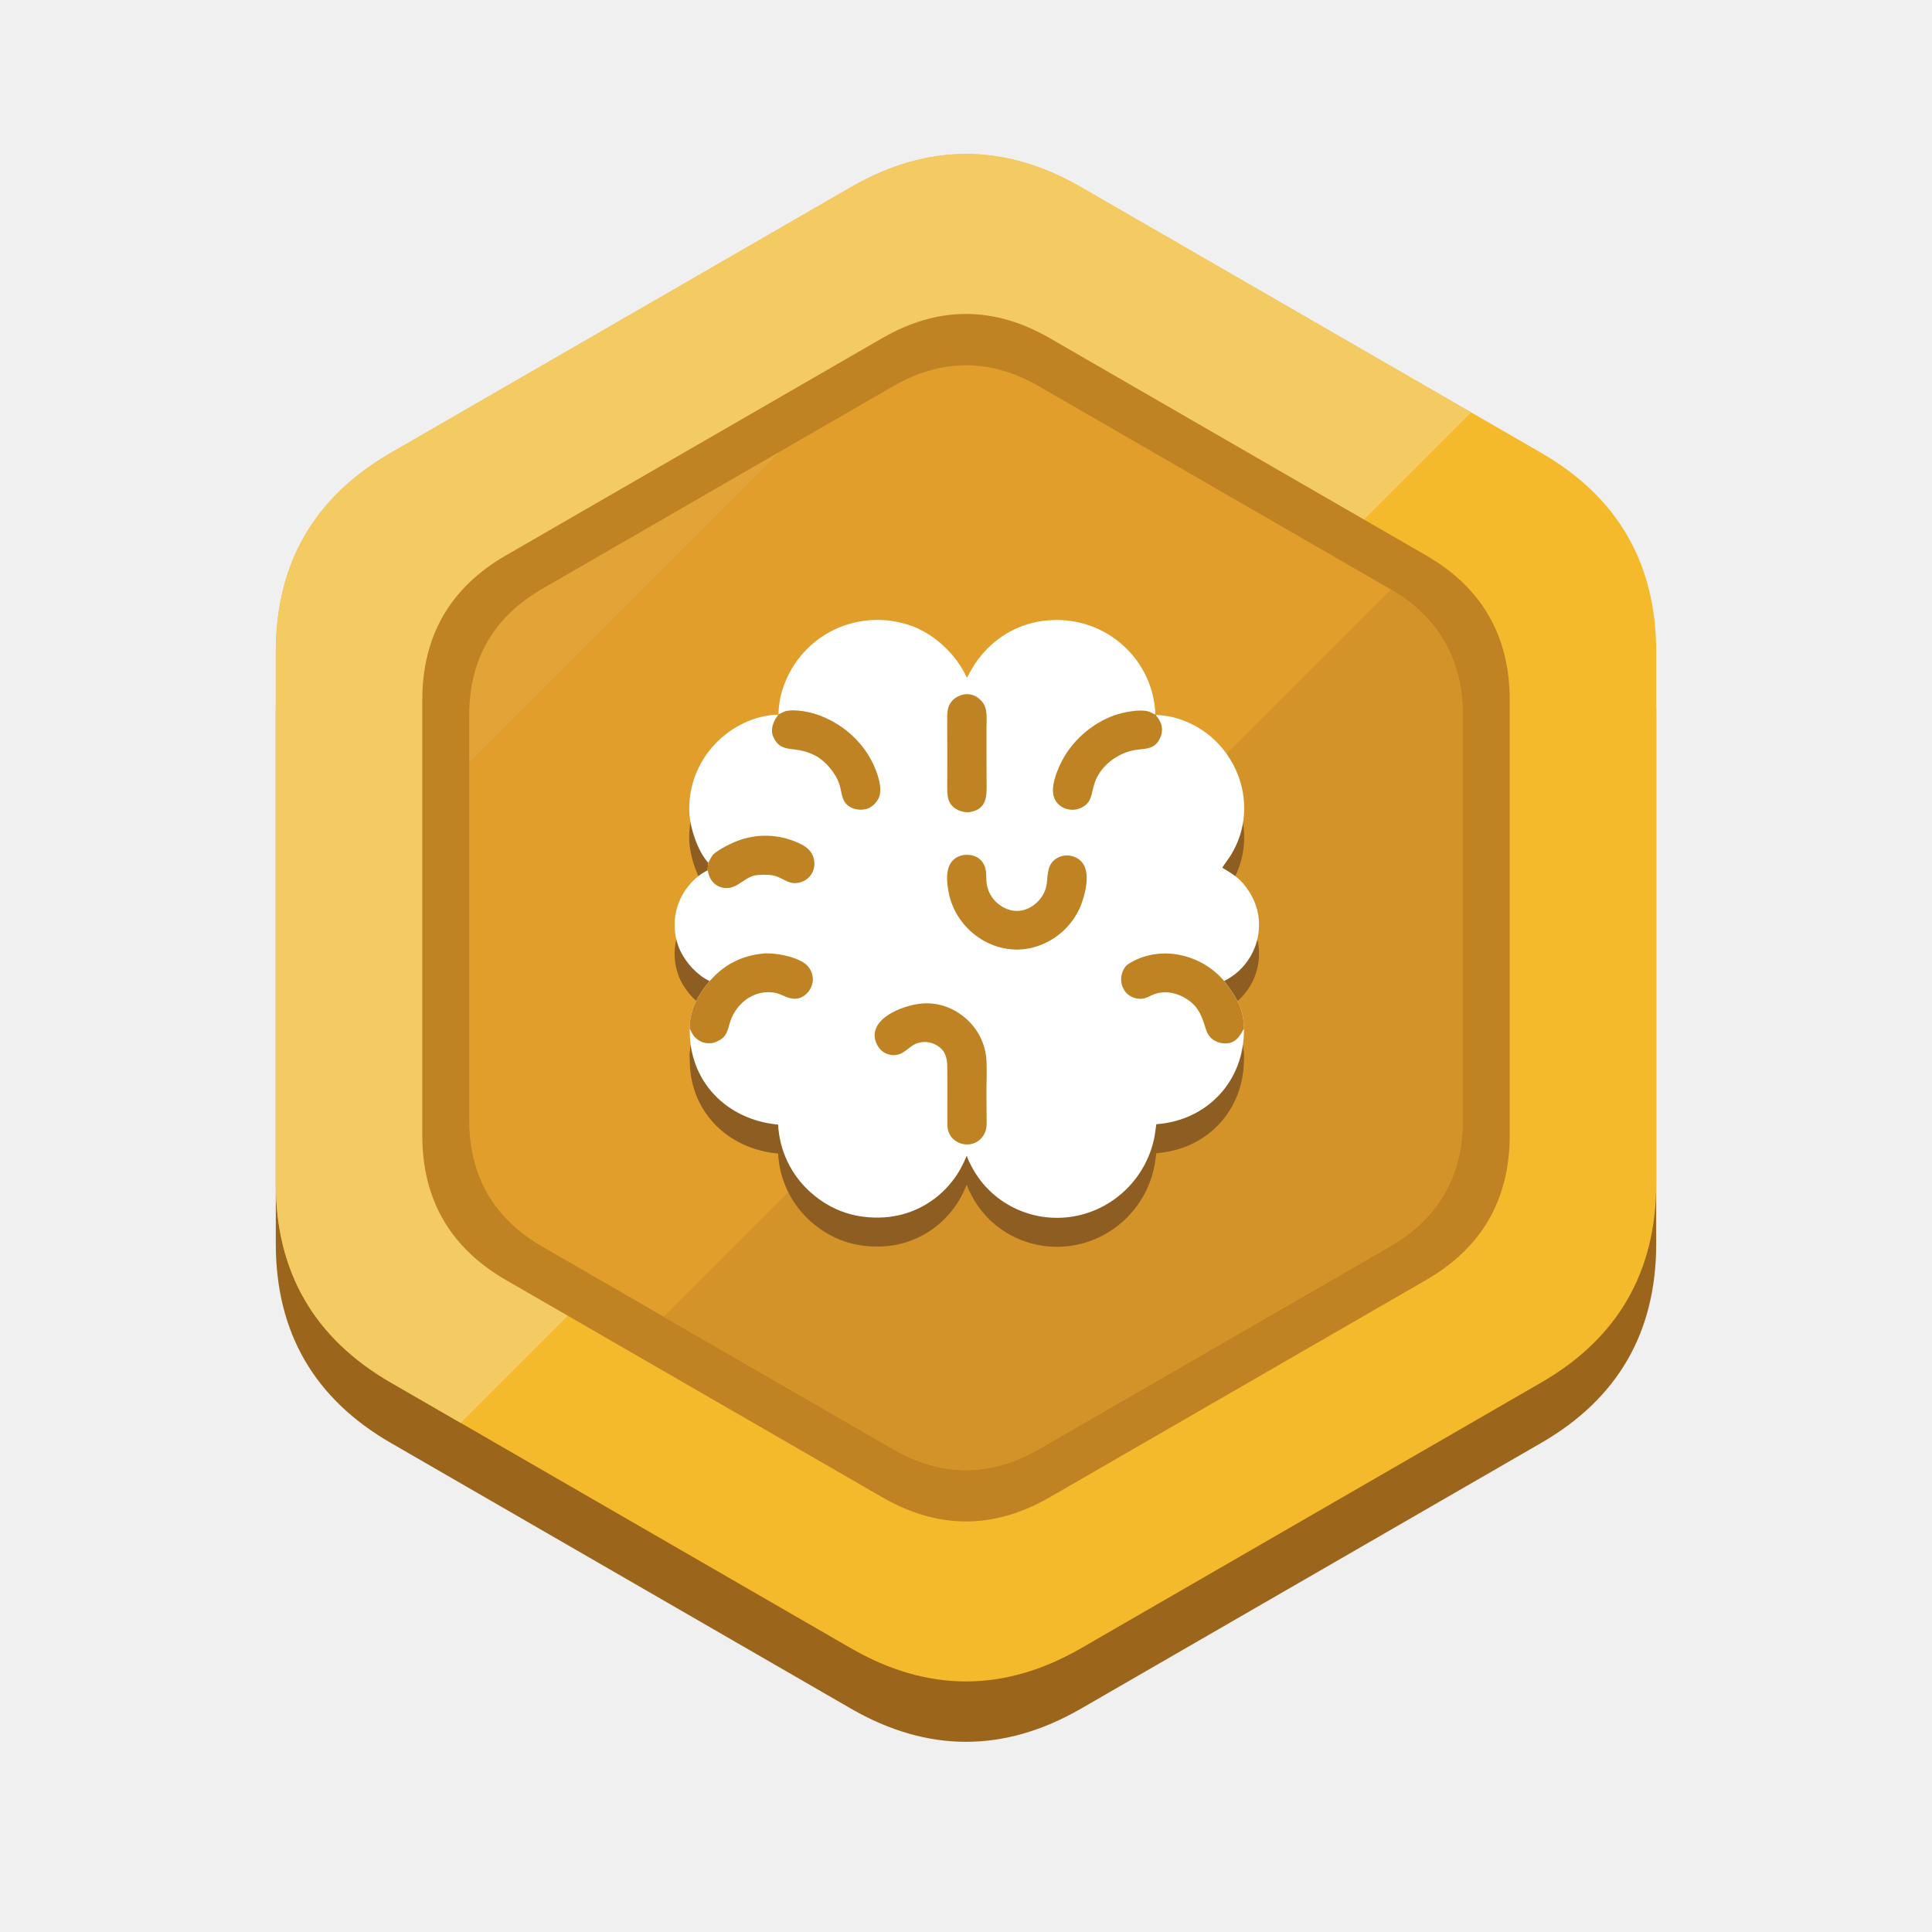
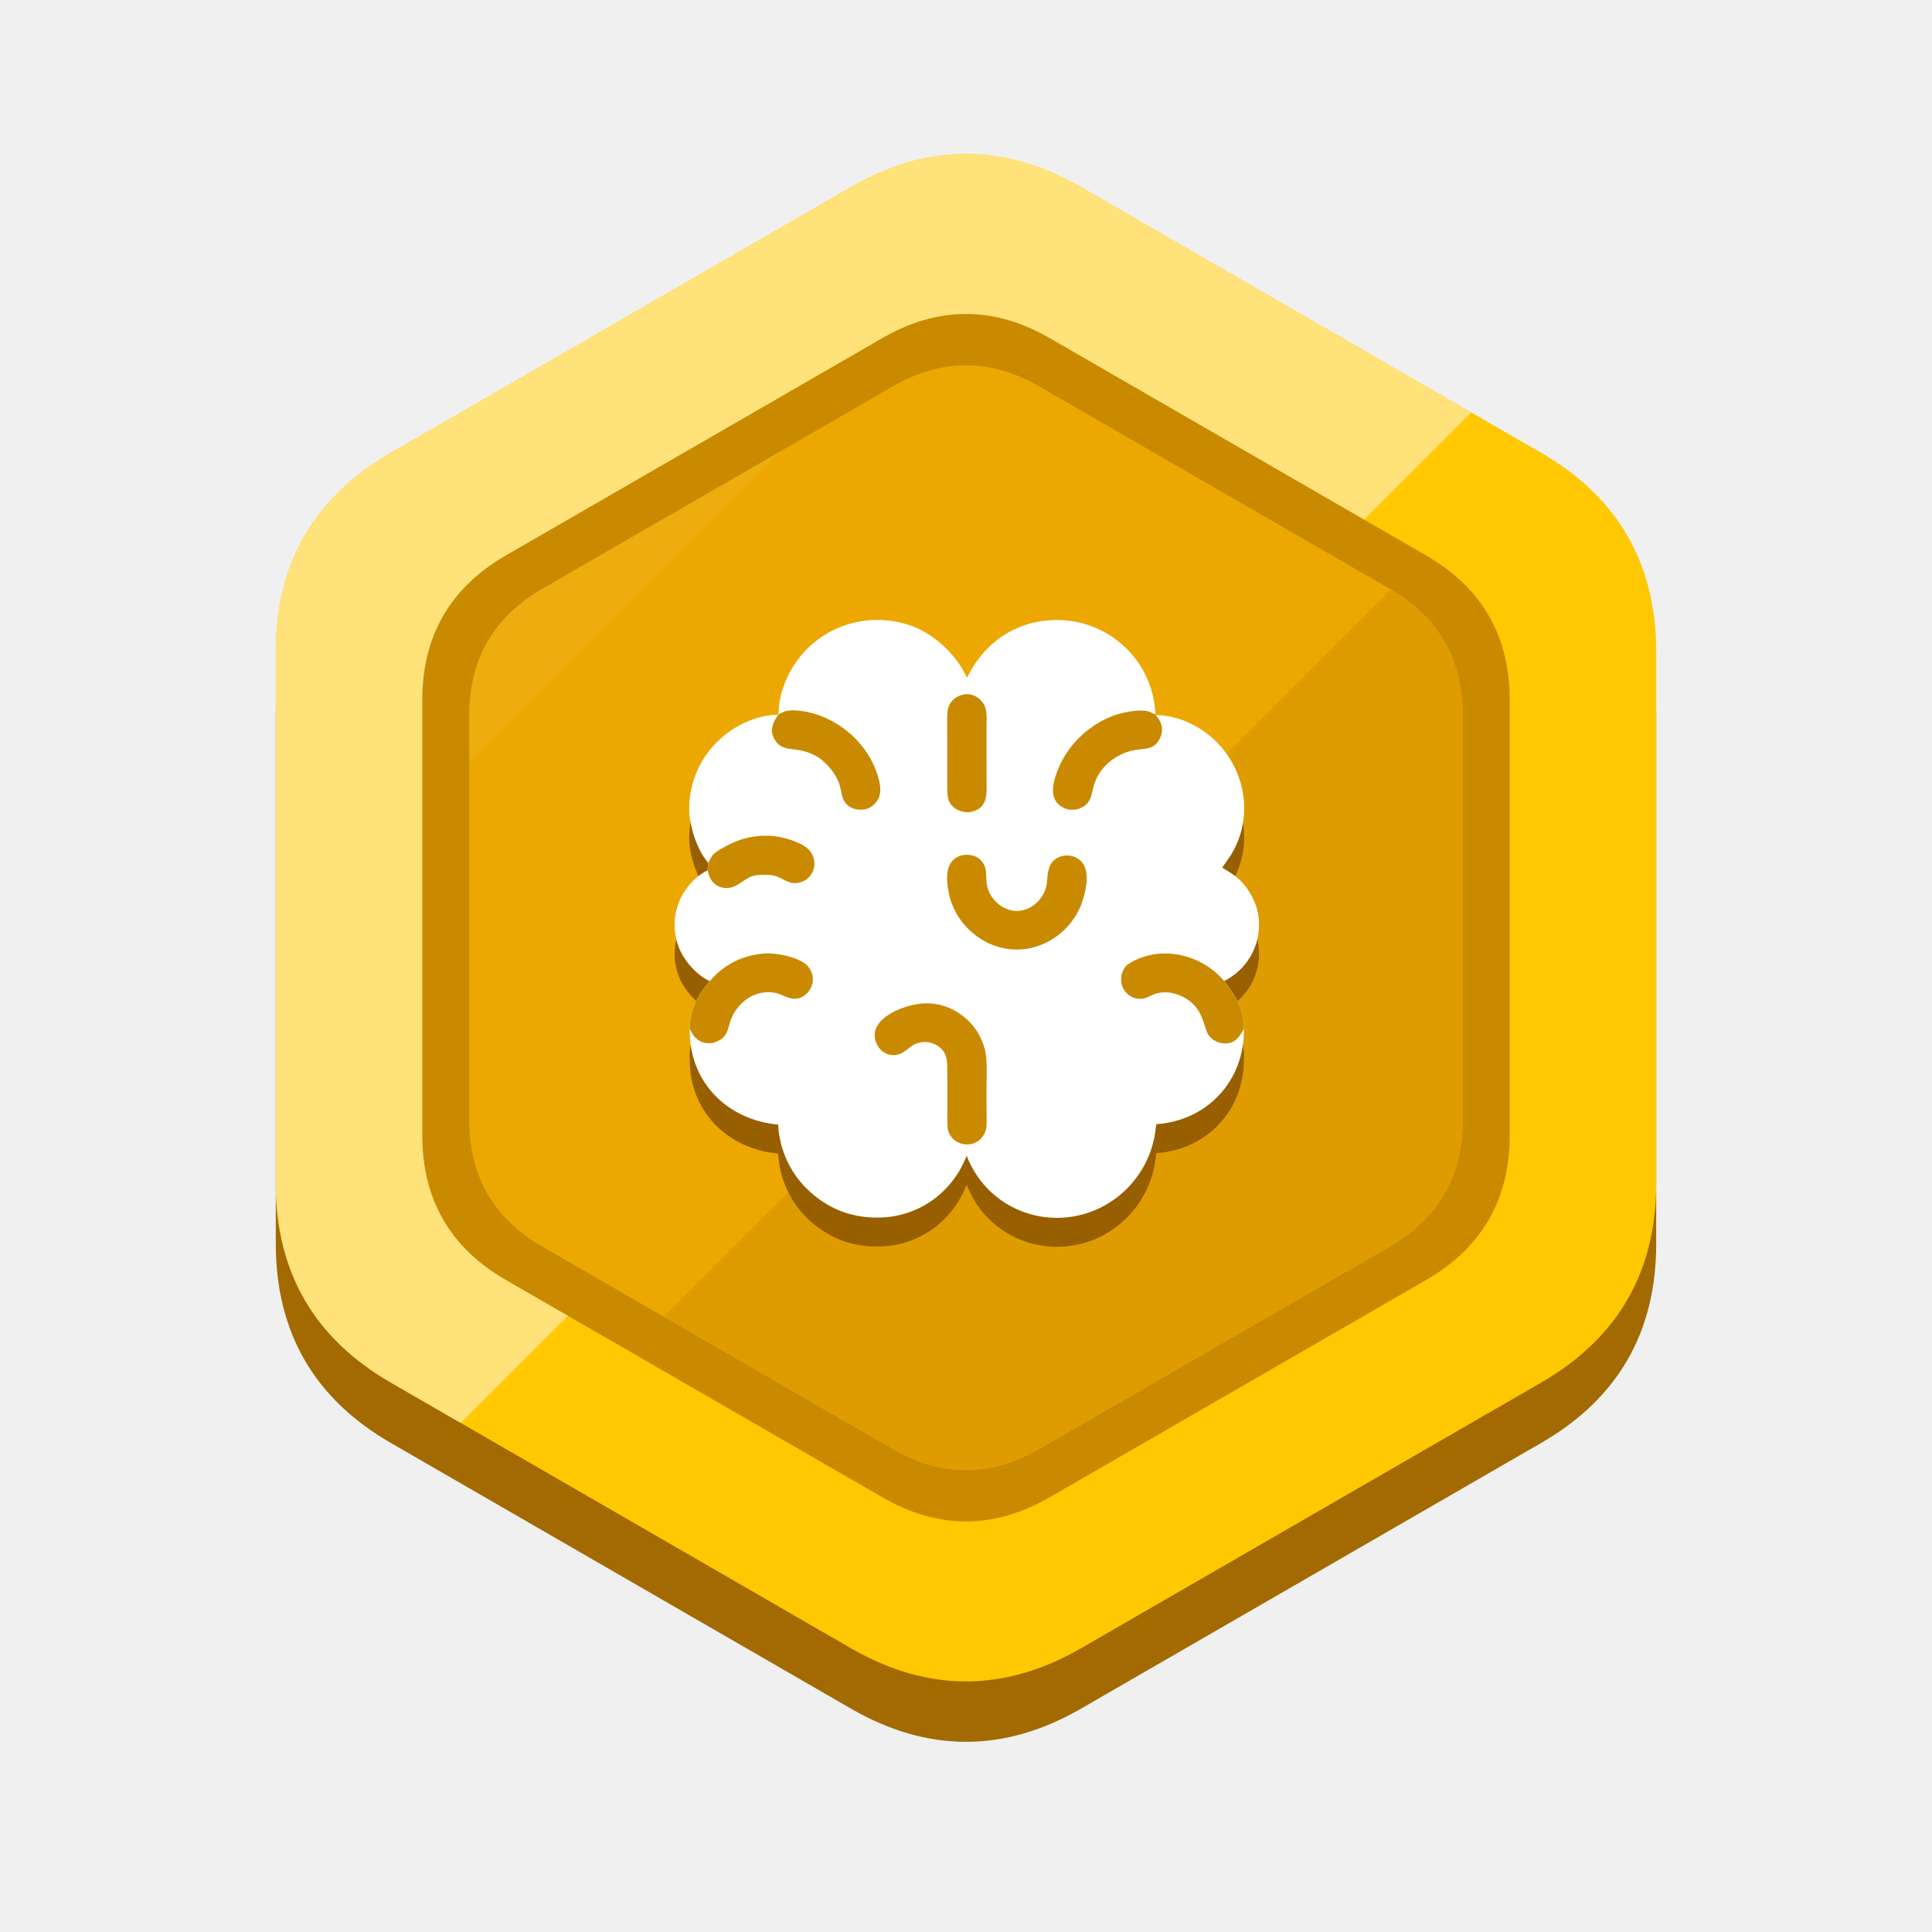
<svg xmlns="http://www.w3.org/2000/svg" viewBox="0 0 160 160" width="160" height="160">
  <defs>
    <clipPath id="A-memoire-or-o">
      <path d="M70.47 15.50Q80.00 10.00 89.53 15.50L127.63 37.50Q137.16 43.00 137.16 54.00L137.16 98.00Q137.16 109.00 127.63 114.50L89.53 136.50Q80.00 142.00 70.47 136.50L32.37 114.50Q22.84 109.00 22.84 98.00L22.84 54.00Q22.84 43.00 32.37 37.50Z" />
    </clipPath>
    <clipPath id="A-memoire-or-f">
      <path d="M73.94 32.00Q80.00 28.50 86.06 32.00L115.07 48.75Q121.14 52.25 121.14 59.25L121.14 92.75Q121.14 99.75 115.07 103.25L86.06 120.00Q80.00 123.50 73.94 120.00L44.93 103.25Q38.86 99.75 38.86 92.75L38.86 59.25Q38.86 52.25 44.93 48.75Z" />
    </clipPath>
  </defs>
-   <g fill="#9C651C" transform="translate(0 5)">
+   <g fill="#A26A00" transform="translate(0 5)">
    <path d="M70.47 15.50Q80.00 10.00 89.53 15.50L127.63 37.50Q137.16 43.00 137.16 54.00L137.16 98.00Q137.16 109.00 127.63 114.50L89.53 136.50Q80.00 142.00 70.47 136.50L32.37 114.50Q22.84 109.00 22.84 98.00L22.84 54.00Q22.84 43.00 32.37 37.50Z" />
  </g>
-   <g fill="#F4BA2C">
+   <g fill="#FFC800">
    <path d="M70.47 15.50Q80.00 10.00 89.53 15.50L127.63 37.50Q137.16 43.00 137.16 54.00L137.16 98.00Q137.16 109.00 127.63 114.50L89.53 136.50Q80.00 142.00 70.47 136.50L32.37 114.50Q22.84 109.00 22.84 98.00L22.84 54.00Q22.84 43.00 32.37 37.50Z" />
  </g>
-   <g fill="#F4CA63" clip-path="url(#A-memoire-or-o)">
+   <g fill="#FFE27A" clip-path="url(#A-memoire-or-o)">
    <polygon points="480,-324 -320,476 -320,-324" />
  </g>
-   <g fill="#C08324">
+   <g fill="#C98A00">
    <path d="M73.07 28.00Q80.00 24.00 86.93 28.00L118.11 46.00Q125.03 50.00 125.03 58.00L125.03 94.00Q125.03 102.00 118.11 106.00L86.93 124.00Q80.00 128.00 73.07 124.00L41.89 106.00Q34.97 102.00 34.97 94.00L34.97 58.00Q34.97 50.00 41.89 46.00Z" />
  </g>
-   <g fill="#E19E2A">
+   <g fill="#ECA800">
    <path d="M73.94 32.00Q80.00 28.50 86.06 32.00L115.07 48.75Q121.14 52.25 121.14 59.25L121.14 92.75Q121.14 99.75 115.07 103.25L86.06 120.00Q80.00 123.50 73.94 120.00L44.93 103.25Q38.86 99.75 38.86 92.75L38.86 59.25Q38.86 52.25 44.93 48.75Z" />
  </g>
-   <g fill="#D49328" clip-path="url(#A-memoire-or-f)">
+   <g fill="#DE9C00" clip-path="url(#A-memoire-or-f)">
    <polygon points="480,-316 -320,484 480,476" />
  </g>
  <g fill="#FFFFFF" fill-opacity="0.06" clip-path="url(#A-memoire-or-f)">
    <polygon points="20,70 74,16 86,16 20,82" />
  </g>
-   <g fill="#8E5D21" transform="translate(47 45.4) scale(0.0645)">
+   <g fill="#985F00" transform="translate(47 45.4) scale(0.0645)">
    <path d="M270.782 250.643C271.329 237.248 272.958 227.054 277.541 214.276C288.915 181.977 312.811 155.615 343.841 141.133C375.02 126.747 410.65 125.391 442.833 137.367C472.658 148.535 499.703 174.684 512.797 203.567C519.916 190.476 524.641 181.958 534.85 170.649C557.108 145.619 588.631 130.777 622.104 129.568C655.989 127.812 689.155 139.767 714.128 162.737C738.713 185.137 753.339 216.424 754.759 249.653C755.322 251.151 754.838 250.775 755.913 251.264C766.261 252.063 772.894 252.714 782.93 255.731C856.064 277.72 892.415 364.128 852.208 430.425C848.666 436.265 844.208 441.69 840.691 447.378C846.928 451.21 853.513 455.097 859.189 459.688C871.599 469.728 881.869 486.6 885.632 502.046C890.61 522.711 887.182 544.507 876.102 562.647C867.689 576.282 857.161 585.605 843.121 592.967C858.095 612.551 868.696 628.754 868.482 654.473C869.4 720.682 821.881 772.073 755.989 776.79C755.116 782.206 754.629 787.706 753.585 793.087C744.24 841.261 707.814 880.449 660.298 892.879C604.818 907.393 546.446 882.709 519.302 832.058C517.048 827.851 513.866 821.694 512.622 817.137C506.141 832.411 500.24 843.163 489.11 855.82C468.111 879.664 438.538 894.241 406.838 896.376C370.68 898.657 339.089 888.252 311.974 864.149C287.045 841.928 272.071 810.635 270.406 777.282C204.35 771.241 155.597 721.763 156.945 654.465C156.131 631.529 167.735 609.87 182.535 593.084C166.887 585.763 152.465 570.062 145.01 554.591C136.106 535.649 135.066 513.952 142.119 494.246C148.426 476.456 162.762 458.939 179.958 450.803C179.915 446.981 180.397 444.851 180.726 441.136C166.99 426.197 156.79 395.059 156.304 374.758C155.445 342.633 167.472 311.5 189.705 288.296C210.516 266.468 240.195 251.53 270.567 250.901L270.782 250.643Z" />
    <path d="M182.535 593.084C200.908 571.963 223.041 560.419 251.406 557.64C266.267 556.184 295.573 561.795 306.805 572.111C311.863 576.842 314.816 583.401 315.003 590.324C315.339 602.927 304.368 615.937 291.624 615.701C283.708 615.554 278.374 612.02 271.245 609.317C254.338 603.977 236.305 609.332 223.801 621.308C218.153 626.782 213.647 633.322 210.544 640.549C205.842 651.725 206.64 663.526 193.731 669.611C188.909 671.884 187.405 672.875 181.554 672.831C174.142 672.776 169.592 670.538 164.22 665.708C160.233 662.123 158.854 656.837 156.945 654.465C156.131 631.529 167.735 609.87 182.535 593.084Z" />
    <path d="M868.482 654.473C867.286 655.697 866.139 658.44 865.113 660.012C860.215 667.512 854.996 672.907 845.344 673.011C834.315 673.385 823.822 667.267 820.193 656.417C816.185 644.435 813.149 632.173 803.624 622.869C791.07 610.605 771.753 603.833 754.552 609.405C748.17 611.472 742.508 616.098 735.416 615.773C720.654 615.656 710.12 603.852 710.856 589.256C710.933 583.548 714.536 574.659 719.56 571.411C759.731 545.448 813.596 557.891 843.121 592.967C858.095 612.551 868.696 628.754 868.482 654.473Z" />
    <path d="M755.913 251.264C755.868 251.575 755.823 251.887 755.779 252.199C757.972 254.815 759.754 257.36 761.149 260.385C763.826 266.223 764.013 272.899 761.668 278.877C755.042 296.016 743.122 294.155 729.022 296.268C723.426 297.158 717.972 298.785 712.804 301.108C696.023 308.681 681.938 322.213 676.374 339.942C672.327 352.836 673.433 364.408 658.557 370.949C645.717 376.594 629.098 370.624 624.615 356.961C620.279 343.749 627.325 326.12 632.859 314.19C646.526 285.444 672.809 261.981 702.882 251.536C713.299 247.977 733.168 243.876 744.287 246.417C748.871 247.464 750.378 248.784 754.234 250.669L754.759 249.653C755.322 251.151 754.838 250.775 755.913 251.264Z" />
    <path d="M270.782 250.643C272.968 249.687 278.285 246.776 280.04 246.393C293.818 243.389 313.593 247.864 326.234 252.918C355.976 264.81 381.175 287.967 393.92 317.486C398.657 328.458 404.587 345.529 399.801 357.324C397.717 362.81 391.5 369.239 385.83 371.355C379.112 373.862 370.757 373.38 364.302 370.259C351.669 364.151 352.631 351.819 349.138 340.631C344.634 326.207 331.095 310.204 317.655 303.26C311.465 300.121 304.86 297.877 298.039 296.596C283.773 293.985 270.501 296.325 263.497 277.582C261.034 270.99 263.404 262.605 266.765 256.764C267.764 255.028 269.939 252.286 270.567 250.901L270.782 250.643Z" />
    <path d="M180.726 441.136C182.032 438.541 185.239 432.073 187.32 430.204C195.206 423.125 212.421 414.746 222.067 411.578C247.855 402.964 276.025 405.103 300.216 417.513C307.629 421.301 313.132 426.015 315.766 434.312C317.875 440.908 317.255 448.073 314.045 454.209C310.766 460.227 305.135 464.612 298.498 466.317C285.688 469.676 280.067 463.087 269.075 458.833C261.444 455.88 252.29 456.33 244.3 456.845C227.949 457.899 219.616 474.024 203.475 473.587C199.287 473.512 195.197 472.309 191.636 470.105C184.495 465.666 181.755 459.112 180.07 451.336L179.958 450.803C179.915 446.981 180.397 444.851 180.726 441.136Z" />
    <path d="M508.794 431.103C523.886 429.516 535.659 437.134 537.343 453.052C537.834 457.695 537.502 462.453 538.1 467.08C538.714 472.226 540.31 477.206 542.802 481.75C548.224 491.46 557.255 498.641 567.937 501.735C590.275 508.024 613.048 489.198 615.422 467.273C616.768 454.839 616.229 441.37 629.586 434.495C635.661 431.437 642.694 430.886 649.171 432.96C675.145 441.519 666.333 475.819 659.544 494.848C657.315 500.271 654.995 505.022 651.859 510.005C638.994 530.582 618.459 545.185 594.799 550.582C546.549 561.233 498.884 527.116 489.458 479.668C485.708 460.792 484.234 435.467 508.794 431.103Z" />
    <path d="M456.472 621.709C476.677 620.496 495.18 627.266 510.526 640.237C526.161 653.353 535.947 672.141 537.734 692.47C538.714 704.981 537.818 725.03 537.884 738.257L538.072 765.733C538.099 769.943 538.362 777.704 537.696 781.621C536.868 786.502 534.672 791.047 531.362 794.729C519.545 807.941 497.075 804.274 489.883 788.294C487.866 783.811 487.798 780.37 487.655 775.625L487.676 720.813C487.646 715.856 487.509 710.691 487.565 705.726C487.697 694.26 486.448 683.973 476.291 676.877C466.217 669.839 452.976 669.137 442.546 676.052C435.573 680.675 430.456 686.776 421.589 687.91C415.135 688.675 408.649 686.771 403.632 682.639C398.429 678.332 394.642 670.375 394.374 663.734C393.285 636.812 436.443 622.909 456.472 621.709Z" />
    <path d="M510.957 224.688C516.739 224.196 522.499 225.861 527.126 229.363C540.455 239.26 538.014 252.859 537.966 267.535L537.967 300.117L538.039 333.26C538.1 353.196 540.664 372.864 514.62 376.349C501.692 375.917 489.874 369.447 488.151 355.41C487.238 347.971 487.574 340.353 487.575 332.855L487.594 296.044L487.51 265.714C487.489 259.385 487.324 253.378 487.928 247.059C489.126 234.527 498.669 226.101 510.957 224.688Z" />
  </g>
  <g transform="translate(47 43) scale(0.0645)">
    <g fill="#FFFFFF">
      <path d="M270.782 250.643C271.329 237.248 272.958 227.054 277.541 214.276C288.915 181.977 312.811 155.615 343.841 141.133C375.02 126.747 410.65 125.391 442.833 137.367C472.658 148.535 499.703 174.684 512.797 203.567C519.916 190.476 524.641 181.958 534.85 170.649C557.108 145.619 588.631 130.777 622.104 129.568C655.989 127.812 689.155 139.767 714.128 162.737C738.713 185.137 753.339 216.424 754.759 249.653C755.322 251.151 754.838 250.775 755.913 251.264C766.261 252.063 772.894 252.714 782.93 255.731C856.064 277.72 892.415 364.128 852.208 430.425C848.666 436.265 844.208 441.69 840.691 447.378C846.928 451.21 853.513 455.097 859.189 459.688C871.599 469.728 881.869 486.6 885.632 502.046C890.61 522.711 887.182 544.507 876.102 562.647C867.689 576.282 857.161 585.605 843.121 592.967C858.095 612.551 868.696 628.754 868.482 654.473C869.4 720.682 821.881 772.073 755.989 776.79C755.116 782.206 754.629 787.706 753.585 793.087C744.24 841.261 707.814 880.449 660.298 892.879C604.818 907.393 546.446 882.709 519.302 832.058C517.048 827.851 513.866 821.694 512.622 817.137C506.141 832.411 500.24 843.163 489.11 855.82C468.111 879.664 438.538 894.241 406.838 896.376C370.68 898.657 339.089 888.252 311.974 864.149C287.045 841.928 272.071 810.635 270.406 777.282C204.35 771.241 155.597 721.763 156.945 654.465C156.131 631.529 167.735 609.87 182.535 593.084C166.887 585.763 152.465 570.062 145.01 554.591C136.106 535.649 135.066 513.952 142.119 494.246C148.426 476.456 162.762 458.939 179.958 450.803C179.915 446.981 180.397 444.851 180.726 441.136C166.99 426.197 156.79 395.059 156.304 374.758C155.445 342.633 167.472 311.5 189.705 288.296C210.516 266.468 240.195 251.53 270.567 250.901L270.782 250.643Z" />
    </g>
-     <path fill="#C08324" d="M182.535 593.084C200.908 571.963 223.041 560.419 251.406 557.64C266.267 556.184 295.573 561.795 306.805 572.111C311.863 576.842 314.816 583.401 315.003 590.324C315.339 602.927 304.368 615.937 291.624 615.701C283.708 615.554 278.374 612.02 271.245 609.317C254.338 603.977 236.305 609.332 223.801 621.308C218.153 626.782 213.647 633.322 210.544 640.549C205.842 651.725 206.64 663.526 193.731 669.611C188.909 671.884 187.405 672.875 181.554 672.831C174.142 672.776 169.592 670.538 164.22 665.708C160.233 662.123 158.854 656.837 156.945 654.465C156.131 631.529 167.735 609.87 182.535 593.084Z" />
-     <path fill="#C08324" d="M868.482 654.473C867.286 655.697 866.139 658.44 865.113 660.012C860.215 667.512 854.996 672.907 845.344 673.011C834.315 673.385 823.822 667.267 820.193 656.417C816.185 644.435 813.149 632.173 803.624 622.869C791.07 610.605 771.753 603.833 754.552 609.405C748.17 611.472 742.508 616.098 735.416 615.773C720.654 615.656 710.12 603.852 710.856 589.256C710.933 583.548 714.536 574.659 719.56 571.411C759.731 545.448 813.596 557.891 843.121 592.967C858.095 612.551 868.696 628.754 868.482 654.473Z" />
-     <path fill="#C08324" d="M755.913 251.264C755.868 251.575 755.823 251.887 755.779 252.199C757.972 254.815 759.754 257.36 761.149 260.385C763.826 266.223 764.013 272.899 761.668 278.877C755.042 296.016 743.122 294.155 729.022 296.268C723.426 297.158 717.972 298.785 712.804 301.108C696.023 308.681 681.938 322.213 676.374 339.942C672.327 352.836 673.433 364.408 658.557 370.949C645.717 376.594 629.098 370.624 624.615 356.961C620.279 343.749 627.325 326.12 632.859 314.19C646.526 285.444 672.809 261.981 702.882 251.536C713.299 247.977 733.168 243.876 744.287 246.417C748.871 247.464 750.378 248.784 754.234 250.669L754.759 249.653C755.322 251.151 754.838 250.775 755.913 251.264Z" />
-     <path fill="#C08324" d="M270.782 250.643C272.968 249.687 278.285 246.776 280.04 246.393C293.818 243.389 313.593 247.864 326.234 252.918C355.976 264.81 381.175 287.967 393.92 317.486C398.657 328.458 404.587 345.529 399.801 357.324C397.717 362.81 391.5 369.239 385.83 371.355C379.112 373.862 370.757 373.38 364.302 370.259C351.669 364.151 352.631 351.819 349.138 340.631C344.634 326.207 331.095 310.204 317.655 303.26C311.465 300.121 304.86 297.877 298.039 296.596C283.773 293.985 270.501 296.325 263.497 277.582C261.034 270.99 263.404 262.605 266.765 256.764C267.764 255.028 269.939 252.286 270.567 250.901L270.782 250.643Z" />
-     <path fill="#C08324" d="M180.726 441.136C182.032 438.541 185.239 432.073 187.32 430.204C195.206 423.125 212.421 414.746 222.067 411.578C247.855 402.964 276.025 405.103 300.216 417.513C307.629 421.301 313.132 426.015 315.766 434.312C317.875 440.908 317.255 448.073 314.045 454.209C310.766 460.227 305.135 464.612 298.498 466.317C285.688 469.676 280.067 463.087 269.075 458.833C261.444 455.88 252.29 456.33 244.3 456.845C227.949 457.899 219.616 474.024 203.475 473.587C199.287 473.512 195.197 472.309 191.636 470.105C184.495 465.666 181.755 459.112 180.07 451.336L179.958 450.803C179.915 446.981 180.397 444.851 180.726 441.136Z" />
-     <path fill="#C08324" d="M508.794 431.103C523.886 429.516 535.659 437.134 537.343 453.052C537.834 457.695 537.502 462.453 538.1 467.08C538.714 472.226 540.31 477.206 542.802 481.75C548.224 491.46 557.255 498.641 567.937 501.735C590.275 508.024 613.048 489.198 615.422 467.273C616.768 454.839 616.229 441.37 629.586 434.495C635.661 431.437 642.694 430.886 649.171 432.96C675.145 441.519 666.333 475.819 659.544 494.848C657.315 500.271 654.995 505.022 651.859 510.005C638.994 530.582 618.459 545.185 594.799 550.582C546.549 561.233 498.884 527.116 489.458 479.668C485.708 460.792 484.234 435.467 508.794 431.103Z" />
-     <path fill="#C08324" d="M456.472 621.709C476.677 620.496 495.18 627.266 510.526 640.237C526.161 653.353 535.947 672.141 537.734 692.47C538.714 704.981 537.818 725.03 537.884 738.257L538.072 765.733C538.099 769.943 538.362 777.704 537.696 781.621C536.868 786.502 534.672 791.047 531.362 794.729C519.545 807.941 497.075 804.274 489.883 788.294C487.866 783.811 487.798 780.37 487.655 775.625L487.676 720.813C487.646 715.856 487.509 710.691 487.565 705.726C487.697 694.26 486.448 683.973 476.291 676.877C466.217 669.839 452.976 669.137 442.546 676.052C435.573 680.675 430.456 686.776 421.589 687.91C415.135 688.675 408.649 686.771 403.632 682.639C398.429 678.332 394.642 670.375 394.374 663.734C393.285 636.812 436.443 622.909 456.472 621.709Z" />
-     <path fill="#C08324" d="M510.957 224.688C516.739 224.196 522.499 225.861 527.126 229.363C540.455 239.26 538.014 252.859 537.966 267.535L537.967 300.117L538.039 333.26C538.1 353.196 540.664 372.864 514.62 376.349C501.692 375.917 489.874 369.447 488.151 355.41C487.238 347.971 487.574 340.353 487.575 332.855L487.594 296.044L487.51 265.714C487.489 259.385 487.324 253.378 487.928 247.059C489.126 234.527 498.669 226.101 510.957 224.688Z" />
+     <path fill="#C98A00" d="M182.535 593.084C200.908 571.963 223.041 560.419 251.406 557.64C266.267 556.184 295.573 561.795 306.805 572.111C311.863 576.842 314.816 583.401 315.003 590.324C315.339 602.927 304.368 615.937 291.624 615.701C283.708 615.554 278.374 612.02 271.245 609.317C254.338 603.977 236.305 609.332 223.801 621.308C218.153 626.782 213.647 633.322 210.544 640.549C205.842 651.725 206.64 663.526 193.731 669.611C188.909 671.884 187.405 672.875 181.554 672.831C174.142 672.776 169.592 670.538 164.22 665.708C160.233 662.123 158.854 656.837 156.945 654.465C156.131 631.529 167.735 609.87 182.535 593.084Z" />
+     <path fill="#C98A00" d="M868.482 654.473C867.286 655.697 866.139 658.44 865.113 660.012C860.215 667.512 854.996 672.907 845.344 673.011C834.315 673.385 823.822 667.267 820.193 656.417C816.185 644.435 813.149 632.173 803.624 622.869C791.07 610.605 771.753 603.833 754.552 609.405C748.17 611.472 742.508 616.098 735.416 615.773C720.654 615.656 710.12 603.852 710.856 589.256C710.933 583.548 714.536 574.659 719.56 571.411C759.731 545.448 813.596 557.891 843.121 592.967C858.095 612.551 868.696 628.754 868.482 654.473Z" />
+     <path fill="#C98A00" d="M755.913 251.264C755.868 251.575 755.823 251.887 755.779 252.199C757.972 254.815 759.754 257.36 761.149 260.385C763.826 266.223 764.013 272.899 761.668 278.877C755.042 296.016 743.122 294.155 729.022 296.268C723.426 297.158 717.972 298.785 712.804 301.108C696.023 308.681 681.938 322.213 676.374 339.942C672.327 352.836 673.433 364.408 658.557 370.949C645.717 376.594 629.098 370.624 624.615 356.961C620.279 343.749 627.325 326.12 632.859 314.19C646.526 285.444 672.809 261.981 702.882 251.536C713.299 247.977 733.168 243.876 744.287 246.417C748.871 247.464 750.378 248.784 754.234 250.669L754.759 249.653C755.322 251.151 754.838 250.775 755.913 251.264Z" />
+     <path fill="#C98A00" d="M270.782 250.643C272.968 249.687 278.285 246.776 280.04 246.393C293.818 243.389 313.593 247.864 326.234 252.918C355.976 264.81 381.175 287.967 393.92 317.486C398.657 328.458 404.587 345.529 399.801 357.324C397.717 362.81 391.5 369.239 385.83 371.355C379.112 373.862 370.757 373.38 364.302 370.259C351.669 364.151 352.631 351.819 349.138 340.631C344.634 326.207 331.095 310.204 317.655 303.26C311.465 300.121 304.86 297.877 298.039 296.596C283.773 293.985 270.501 296.325 263.497 277.582C261.034 270.99 263.404 262.605 266.765 256.764C267.764 255.028 269.939 252.286 270.567 250.901L270.782 250.643Z" />
+     <path fill="#C98A00" d="M180.726 441.136C182.032 438.541 185.239 432.073 187.32 430.204C195.206 423.125 212.421 414.746 222.067 411.578C247.855 402.964 276.025 405.103 300.216 417.513C307.629 421.301 313.132 426.015 315.766 434.312C317.875 440.908 317.255 448.073 314.045 454.209C310.766 460.227 305.135 464.612 298.498 466.317C285.688 469.676 280.067 463.087 269.075 458.833C261.444 455.88 252.29 456.33 244.3 456.845C227.949 457.899 219.616 474.024 203.475 473.587C199.287 473.512 195.197 472.309 191.636 470.105C184.495 465.666 181.755 459.112 180.07 451.336L179.958 450.803C179.915 446.981 180.397 444.851 180.726 441.136Z" />
+     <path fill="#C98A00" d="M508.794 431.103C523.886 429.516 535.659 437.134 537.343 453.052C537.834 457.695 537.502 462.453 538.1 467.08C538.714 472.226 540.31 477.206 542.802 481.75C548.224 491.46 557.255 498.641 567.937 501.735C590.275 508.024 613.048 489.198 615.422 467.273C616.768 454.839 616.229 441.37 629.586 434.495C635.661 431.437 642.694 430.886 649.171 432.96C675.145 441.519 666.333 475.819 659.544 494.848C657.315 500.271 654.995 505.022 651.859 510.005C638.994 530.582 618.459 545.185 594.799 550.582C546.549 561.233 498.884 527.116 489.458 479.668C485.708 460.792 484.234 435.467 508.794 431.103Z" />
+     <path fill="#C98A00" d="M456.472 621.709C476.677 620.496 495.18 627.266 510.526 640.237C526.161 653.353 535.947 672.141 537.734 692.47C538.714 704.981 537.818 725.03 537.884 738.257L538.072 765.733C538.099 769.943 538.362 777.704 537.696 781.621C536.868 786.502 534.672 791.047 531.362 794.729C519.545 807.941 497.075 804.274 489.883 788.294C487.866 783.811 487.798 780.37 487.655 775.625L487.676 720.813C487.646 715.856 487.509 710.691 487.565 705.726C487.697 694.26 486.448 683.973 476.291 676.877C466.217 669.839 452.976 669.137 442.546 676.052C435.573 680.675 430.456 686.776 421.589 687.91C415.135 688.675 408.649 686.771 403.632 682.639C398.429 678.332 394.642 670.375 394.374 663.734C393.285 636.812 436.443 622.909 456.472 621.709Z" />
+     <path fill="#C98A00" d="M510.957 224.688C516.739 224.196 522.499 225.861 527.126 229.363C540.455 239.26 538.014 252.859 537.966 267.535L537.967 300.117L538.039 333.26C538.1 353.196 540.664 372.864 514.62 376.349C501.692 375.917 489.874 369.447 488.151 355.41C487.238 347.971 487.574 340.353 487.575 332.855L487.594 296.044L487.51 265.714C487.489 259.385 487.324 253.378 487.928 247.059C489.126 234.527 498.669 226.101 510.957 224.688Z" />
  </g>
</svg>
